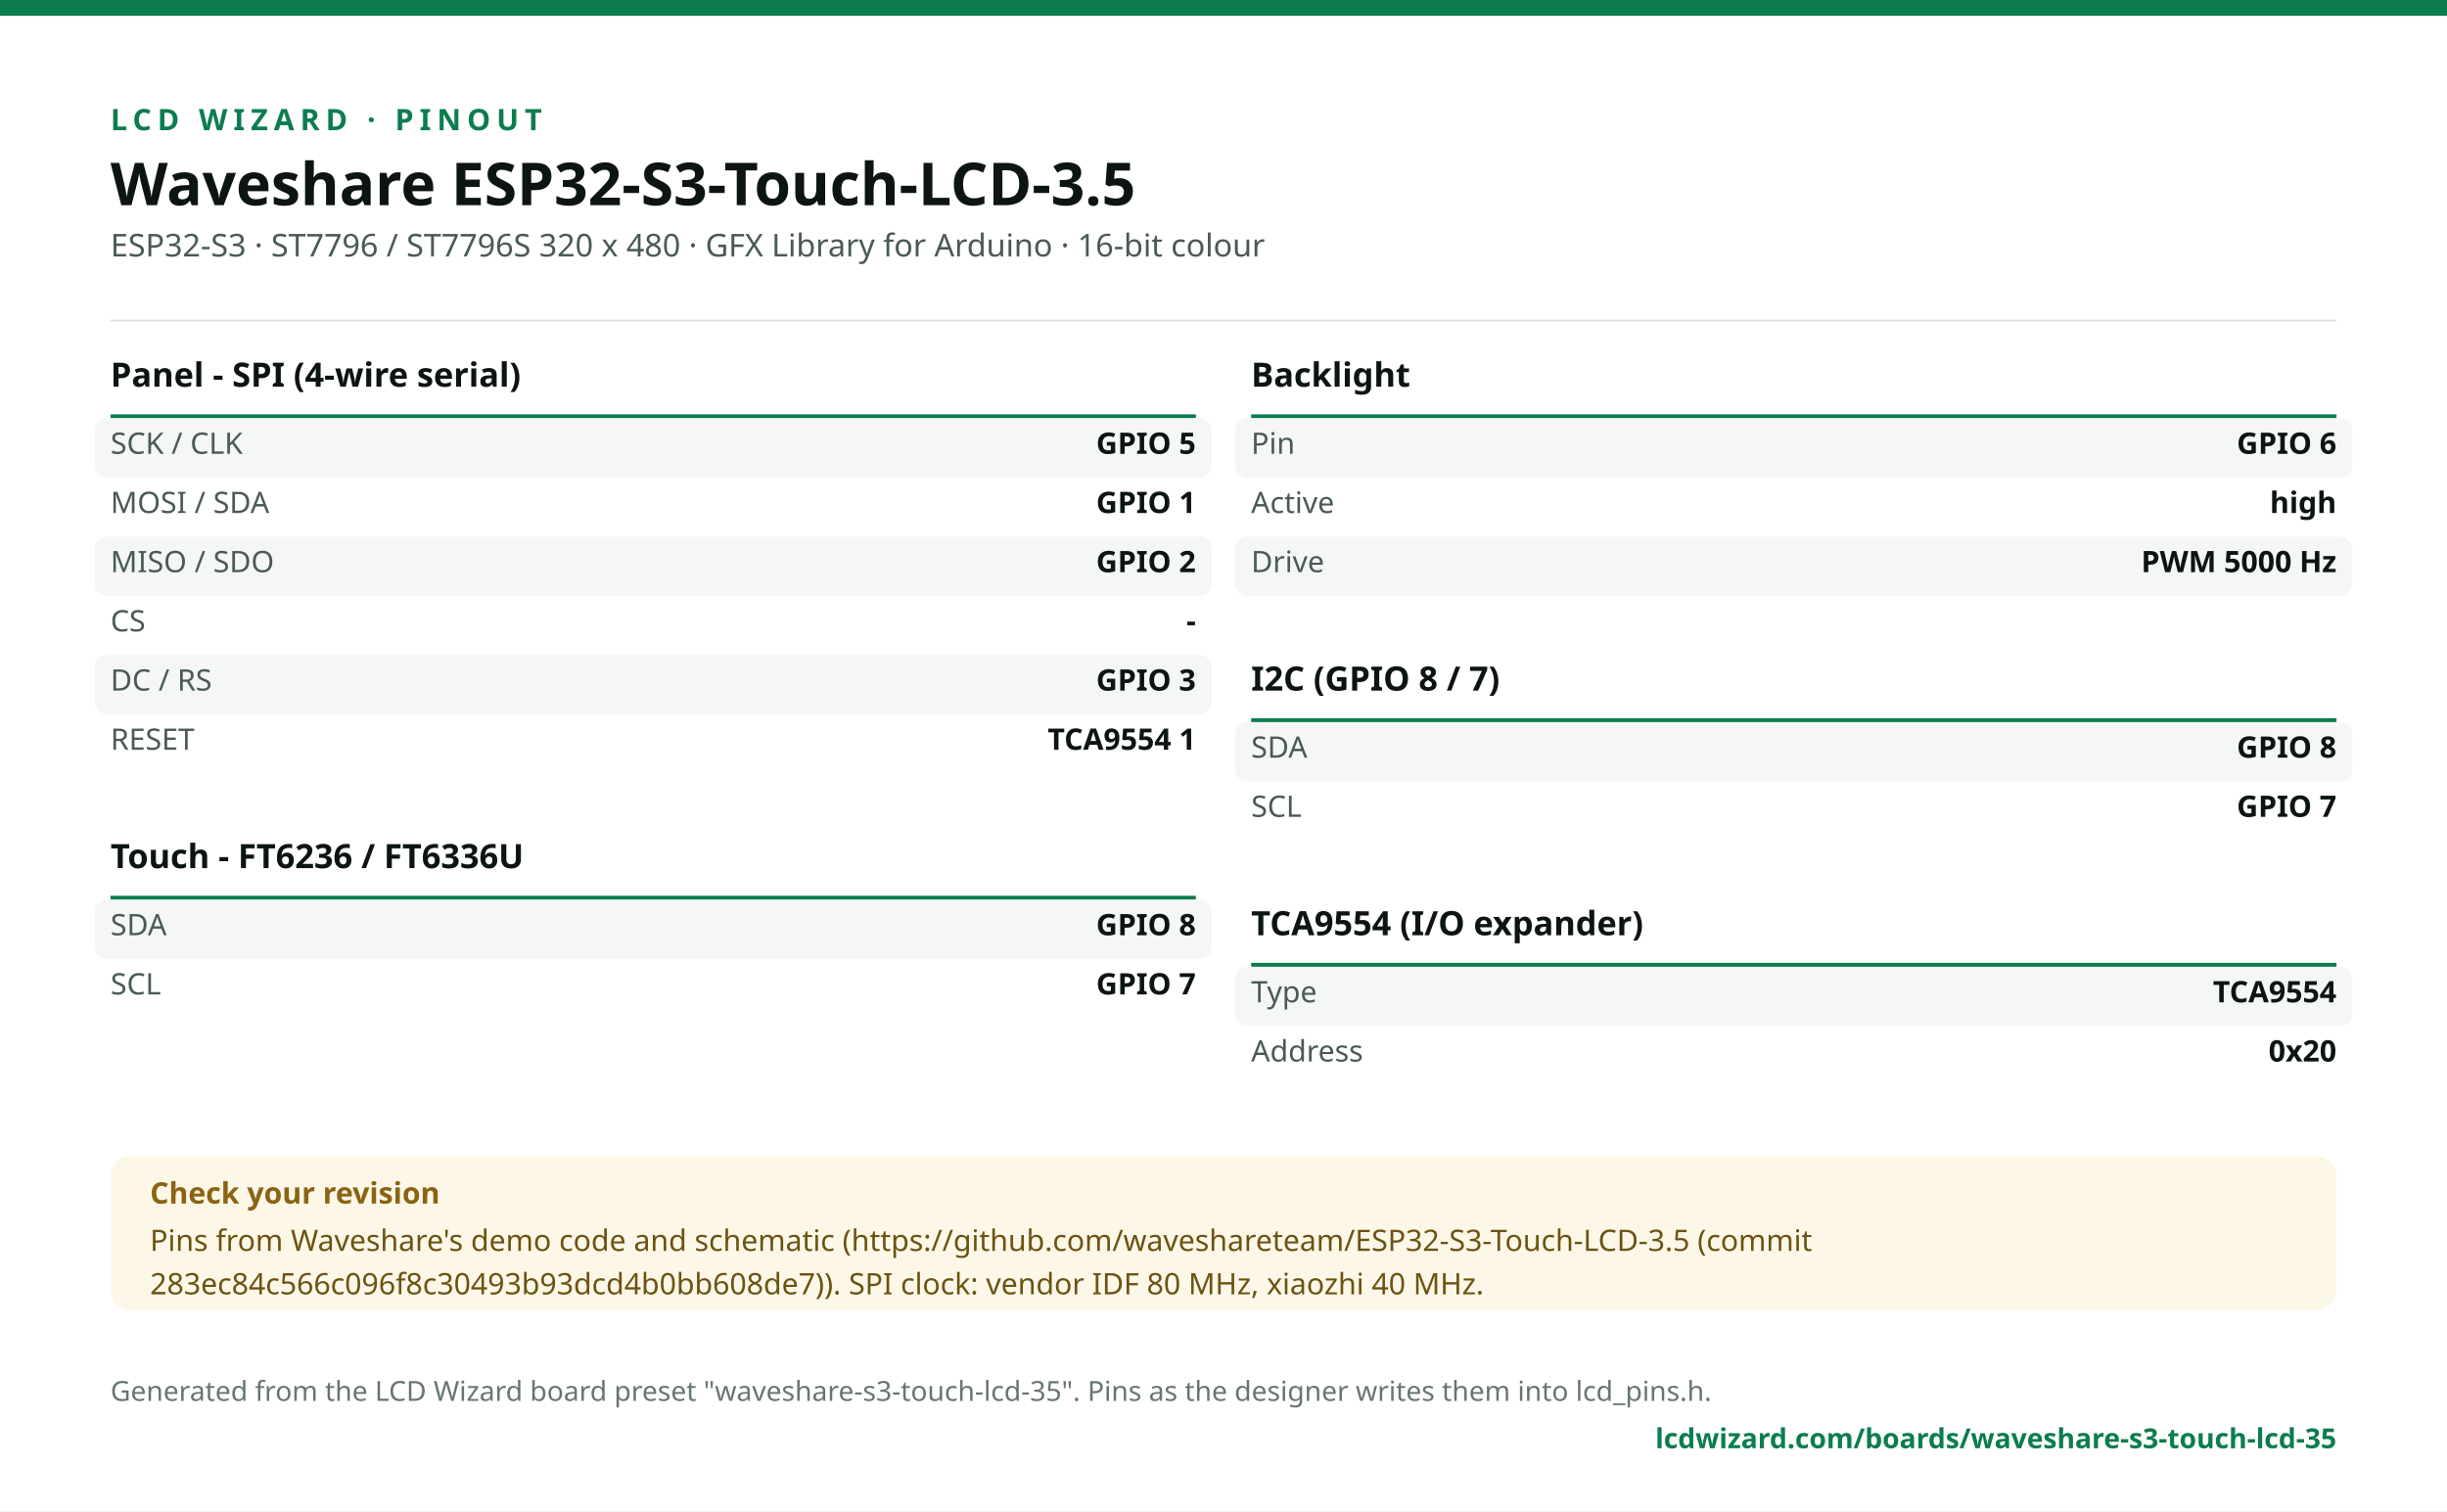
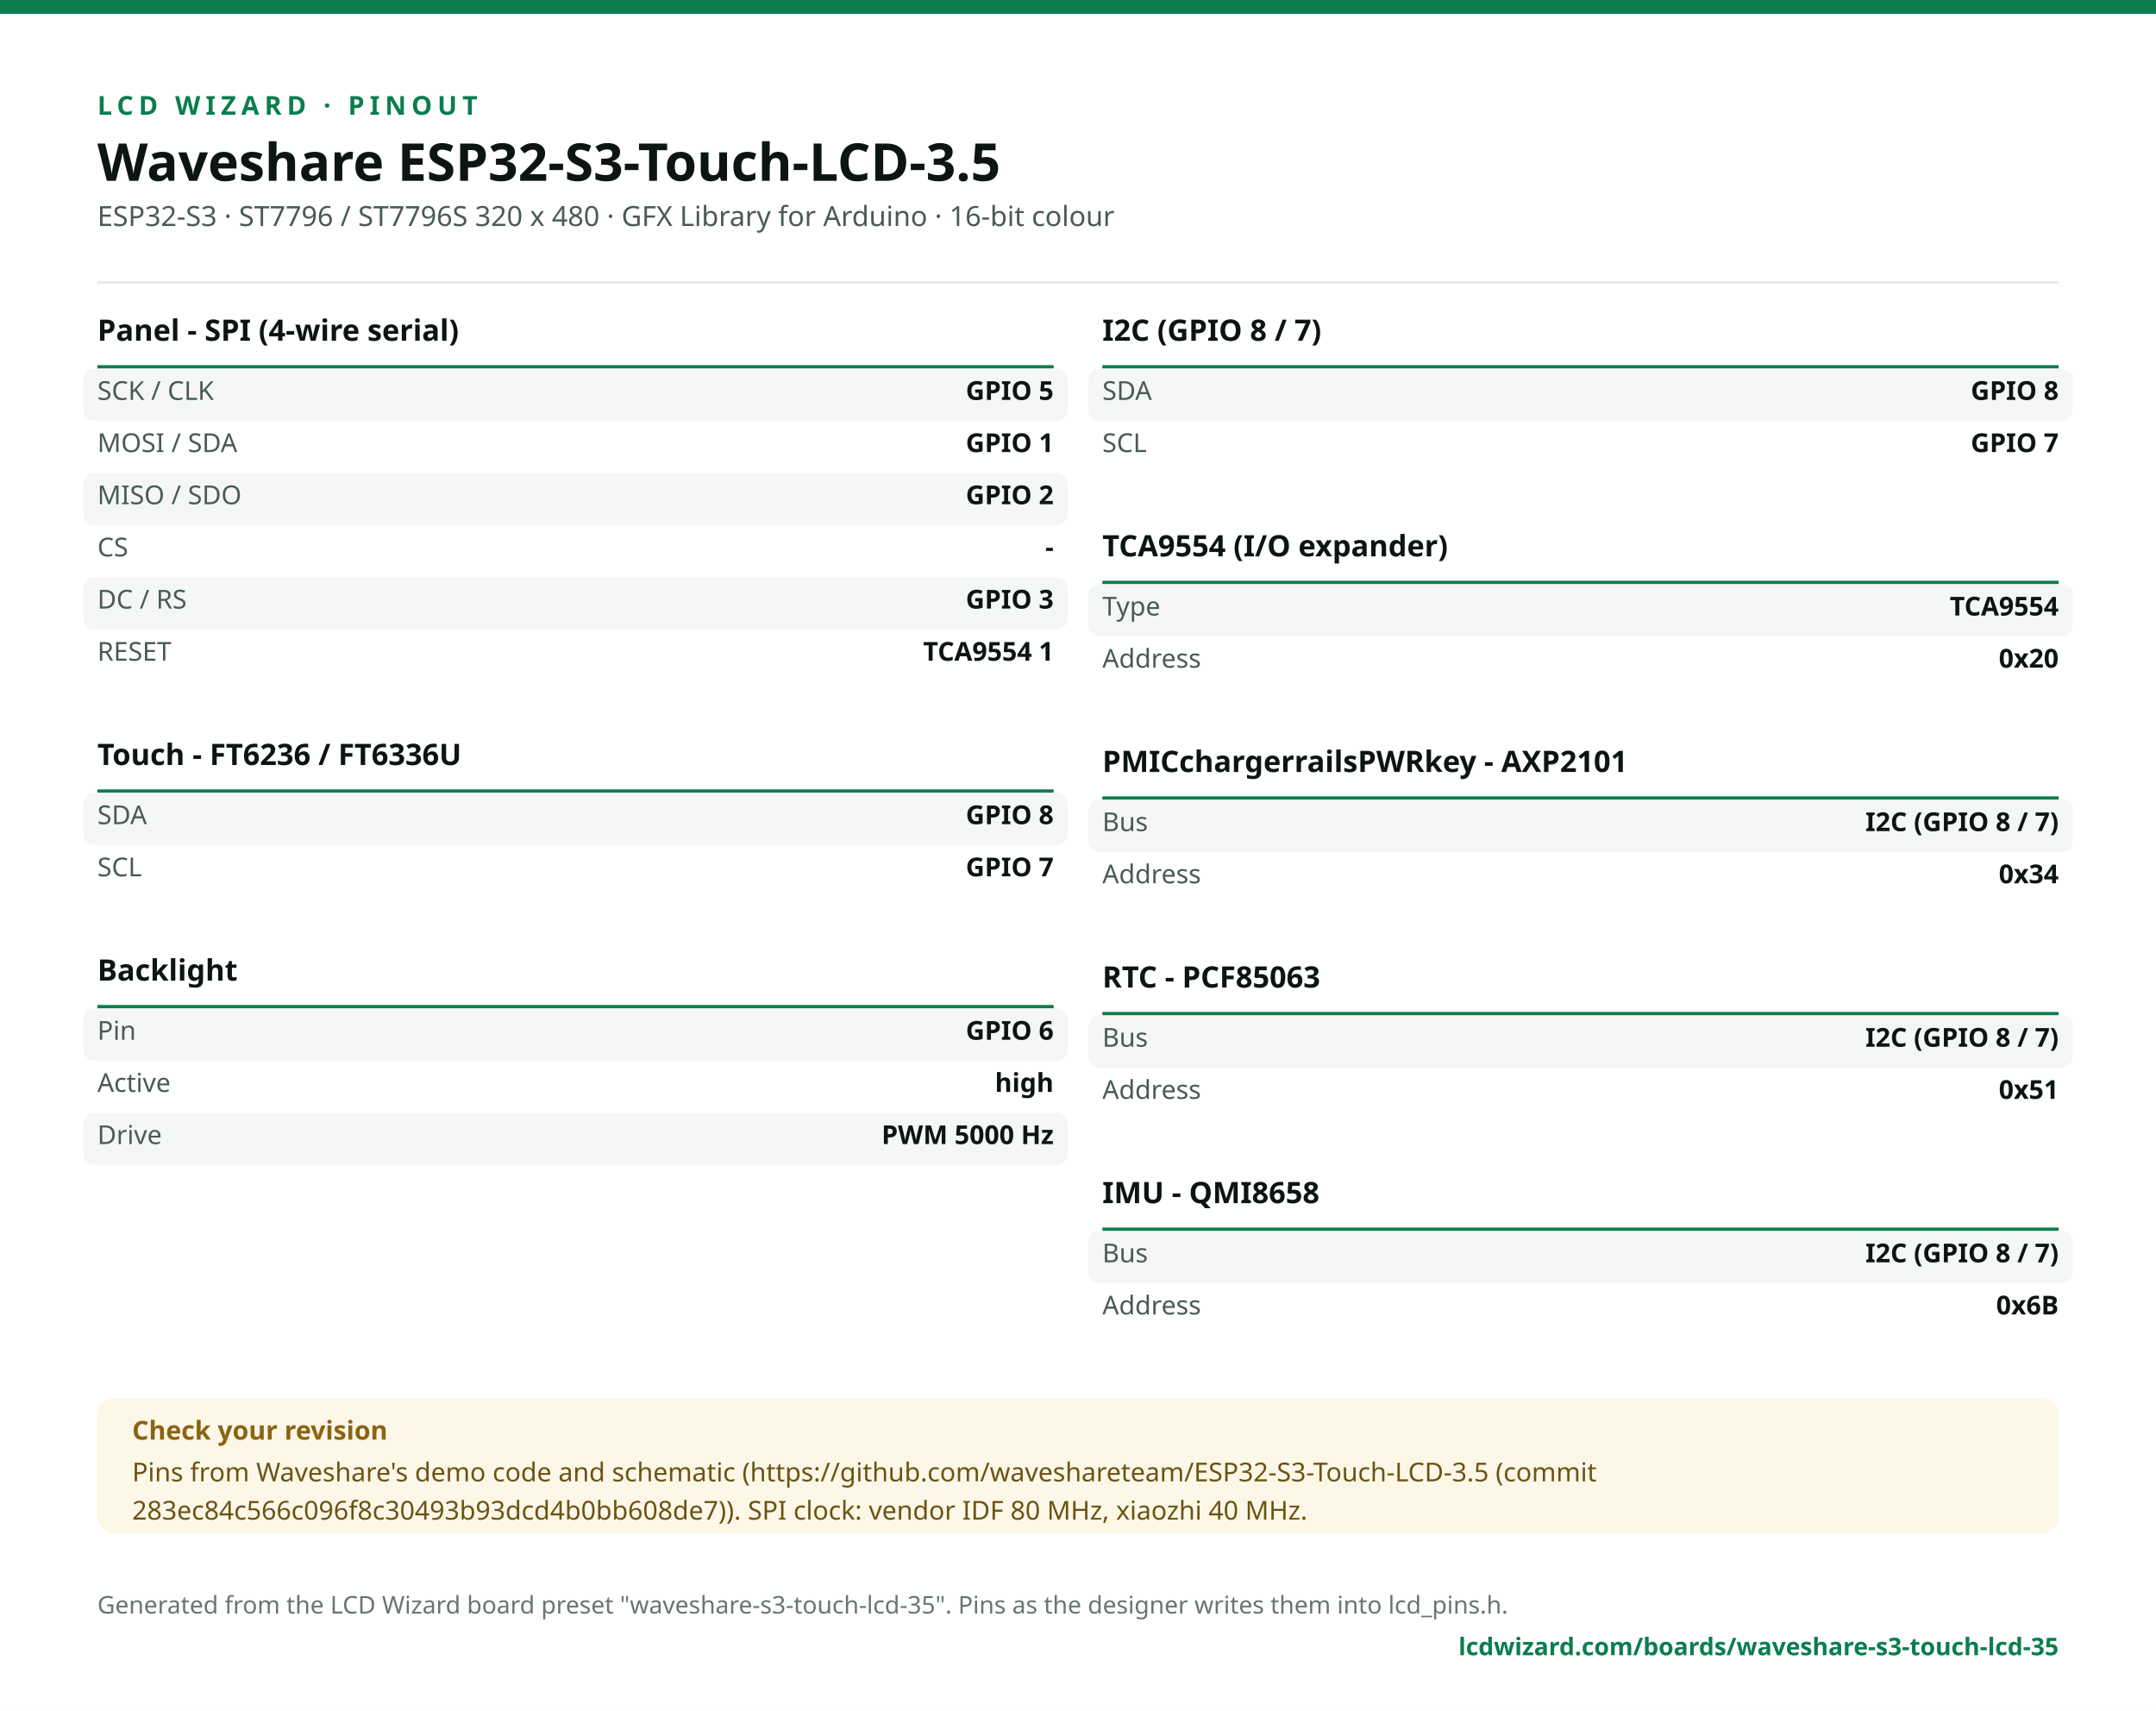
- <svg xmlns="http://www.w3.org/2000/svg" width="1240" height="766" viewBox="0 0 1240 766">
-   <rect width="1240" height="766" fill="#ffffff" />
+ <svg xmlns="http://www.w3.org/2000/svg" width="1240" height="984" viewBox="0 0 1240 984">
+   <rect width="1240" height="984" fill="#ffffff" />
  <rect x="0" y="0" width="1240" height="8" fill="#0b7d4e" />
  <text x="56" y="66" font-family="Montserrat" font-weight="700" font-size="15" letter-spacing="3" fill="#0b7d4e">LCD WIZARD  ·  PINOUT</text>
  <text x="56" y="104" font-family="Montserrat" font-weight="700" font-size="30" fill="#0d1513">Waveshare ESP32-S3-Touch-LCD-3.5</text>
  <text x="56" y="130" font-family="Montserrat" font-weight="500" font-size="16" fill="#4a5a55">ESP32-S3   ·   ST7796 / ST7796S 320 x 480   ·   GFX Library for Arduino   ·   16-bit colour</text>
  <rect x="56" y="162" width="1128" height="1" fill="#dbe3df" />
  <text x="56" y="196" font-family="Montserrat" font-weight="700" font-size="17" fill="#0d1513">Panel - SPI (4-wire serial)</text>
  <rect x="56" y="210" width="550" height="2" fill="#0b7d4e" />
  <rect x="48" y="212" width="566" height="30" rx="6" fill="#f4f7f5" />
  <text x="56" y="230" font-family="Montserrat" font-weight="500" font-size="15" fill="#4a5a55">SCK / CLK</text>
  <text x="606" text-anchor="end" y="230" font-family="Montserrat" font-weight="700" font-size="15" fill="#0d1513">GPIO 5</text>
  <text x="56" y="260" font-family="Montserrat" font-weight="500" font-size="15" fill="#4a5a55">MOSI / SDA</text>
  <text x="606" text-anchor="end" y="260" font-family="Montserrat" font-weight="700" font-size="15" fill="#0d1513">GPIO 1</text>
  <rect x="48" y="272" width="566" height="30" rx="6" fill="#f4f7f5" />
  <text x="56" y="290" font-family="Montserrat" font-weight="500" font-size="15" fill="#4a5a55">MISO / SDO</text>
  <text x="606" text-anchor="end" y="290" font-family="Montserrat" font-weight="700" font-size="15" fill="#0d1513">GPIO 2</text>
  <text x="56" y="320" font-family="Montserrat" font-weight="500" font-size="15" fill="#4a5a55">CS</text>
  <text x="606" text-anchor="end" y="320" font-family="Montserrat" font-weight="700" font-size="15" fill="#0d1513">-</text>
  <rect x="48" y="332" width="566" height="30" rx="6" fill="#f4f7f5" />
  <text x="56" y="350" font-family="Montserrat" font-weight="500" font-size="15" fill="#4a5a55">DC / RS</text>
  <text x="606" text-anchor="end" y="350" font-family="Montserrat" font-weight="700" font-size="15" fill="#0d1513">GPIO 3</text>
  <text x="56" y="380" font-family="Montserrat" font-weight="500" font-size="15" fill="#4a5a55">RESET</text>
  <text x="606" text-anchor="end" y="380" font-family="Montserrat" font-weight="700" font-size="15" fill="#0d1513">TCA9554 1</text>
  <text x="56" y="440" font-family="Montserrat" font-weight="700" font-size="17" fill="#0d1513">Touch - FT6236 / FT6336U</text>
  <rect x="56" y="454" width="550" height="2" fill="#0b7d4e" />
  <rect x="48" y="456" width="566" height="30" rx="6" fill="#f4f7f5" />
  <text x="56" y="474" font-family="Montserrat" font-weight="500" font-size="15" fill="#4a5a55">SDA</text>
  <text x="606" text-anchor="end" y="474" font-family="Montserrat" font-weight="700" font-size="15" fill="#0d1513">GPIO 8</text>
  <text x="56" y="504" font-family="Montserrat" font-weight="500" font-size="15" fill="#4a5a55">SCL</text>
  <text x="606" text-anchor="end" y="504" font-family="Montserrat" font-weight="700" font-size="15" fill="#0d1513">GPIO 7</text>
-   <text x="634" y="196" font-family="Montserrat" font-weight="700" font-size="17" fill="#0d1513">Backlight</text>
+   <text x="56" y="564" font-family="Montserrat" font-weight="700" font-size="17" fill="#0d1513">Backlight</text>
+   <rect x="56" y="578" width="550" height="2" fill="#0b7d4e" />
+   <rect x="48" y="580" width="566" height="30" rx="6" fill="#f4f7f5" />
+   <text x="56" y="598" font-family="Montserrat" font-weight="500" font-size="15" fill="#4a5a55">Pin</text>
+   <text x="606" text-anchor="end" y="598" font-family="Montserrat" font-weight="700" font-size="15" fill="#0d1513">GPIO 6</text>
+   <text x="56" y="628" font-family="Montserrat" font-weight="500" font-size="15" fill="#4a5a55">Active</text>
+   <text x="606" text-anchor="end" y="628" font-family="Montserrat" font-weight="700" font-size="15" fill="#0d1513">high</text>
+   <rect x="48" y="640" width="566" height="30" rx="6" fill="#f4f7f5" />
+   <text x="56" y="658" font-family="Montserrat" font-weight="500" font-size="15" fill="#4a5a55">Drive</text>
+   <text x="606" text-anchor="end" y="658" font-family="Montserrat" font-weight="700" font-size="15" fill="#0d1513">PWM 5000 Hz</text>
+   <text x="634" y="196" font-family="Montserrat" font-weight="700" font-size="17" fill="#0d1513">I2C (GPIO 8 / 7)</text>
  <rect x="634" y="210" width="550" height="2" fill="#0b7d4e" />
  <rect x="626" y="212" width="566" height="30" rx="6" fill="#f4f7f5" />
-   <text x="634" y="230" font-family="Montserrat" font-weight="500" font-size="15" fill="#4a5a55">Pin</text>
-   <text x="1184" text-anchor="end" y="230" font-family="Montserrat" font-weight="700" font-size="15" fill="#0d1513">GPIO 6</text>
-   <text x="634" y="260" font-family="Montserrat" font-weight="500" font-size="15" fill="#4a5a55">Active</text>
-   <text x="1184" text-anchor="end" y="260" font-family="Montserrat" font-weight="700" font-size="15" fill="#0d1513">high</text>
-   <rect x="626" y="272" width="566" height="30" rx="6" fill="#f4f7f5" />
-   <text x="634" y="290" font-family="Montserrat" font-weight="500" font-size="15" fill="#4a5a55">Drive</text>
-   <text x="1184" text-anchor="end" y="290" font-family="Montserrat" font-weight="700" font-size="15" fill="#0d1513">PWM 5000 Hz</text>
-   <text x="634" y="350" font-family="Montserrat" font-weight="700" font-size="17" fill="#0d1513">I2C (GPIO 8 / 7)</text>
-   <rect x="634" y="364" width="550" height="2" fill="#0b7d4e" />
-   <rect x="626" y="366" width="566" height="30" rx="6" fill="#f4f7f5" />
-   <text x="634" y="384" font-family="Montserrat" font-weight="500" font-size="15" fill="#4a5a55">SDA</text>
-   <text x="1184" text-anchor="end" y="384" font-family="Montserrat" font-weight="700" font-size="15" fill="#0d1513">GPIO 8</text>
-   <text x="634" y="414" font-family="Montserrat" font-weight="500" font-size="15" fill="#4a5a55">SCL</text>
-   <text x="1184" text-anchor="end" y="414" font-family="Montserrat" font-weight="700" font-size="15" fill="#0d1513">GPIO 7</text>
-   <text x="634" y="474" font-family="Montserrat" font-weight="700" font-size="17" fill="#0d1513">TCA9554 (I/O expander)</text>
-   <rect x="634" y="488" width="550" height="2" fill="#0b7d4e" />
-   <rect x="626" y="490" width="566" height="30" rx="6" fill="#f4f7f5" />
-   <text x="634" y="508" font-family="Montserrat" font-weight="500" font-size="15" fill="#4a5a55">Type</text>
-   <text x="1184" text-anchor="end" y="508" font-family="Montserrat" font-weight="700" font-size="15" fill="#0d1513">TCA9554</text>
-   <text x="634" y="538" font-family="Montserrat" font-weight="500" font-size="15" fill="#4a5a55">Address</text>
-   <text x="1184" text-anchor="end" y="538" font-family="Montserrat" font-weight="700" font-size="15" fill="#0d1513">0x20</text>
-   <rect x="56" y="586" width="1128" height="78" rx="10" fill="#fdf7e8" />
-   <text x="76" y="610" font-family="Montserrat" font-weight="700" font-size="15" fill="#8a6412">Check your revision</text>
-   <text x="76" y="634" font-family="Montserrat" font-weight="500" font-size="15" fill="#6b5312">Pins from Waveshare's demo code and schematic (https://github.com/waveshareteam/ESP32-S3-Touch-LCD-3.5 (commit</text>
-   <text x="76" y="656" font-family="Montserrat" font-weight="500" font-size="15" fill="#6b5312">283ec84c566c096f8c30493b93dcd4b0bb608de7)). SPI clock: vendor IDF 80 MHz, xiaozhi 40 MHz.</text>
-   <text x="56" y="710" font-family="Montserrat" font-weight="500" font-size="14" fill="#687570">Generated from the LCD Wizard board preset "waveshare-s3-touch-lcd-35". Pins as the designer writes them into lcd_pins.h.</text>
-   <text x="1184" text-anchor="end" y="734" font-family="Montserrat" font-weight="700" font-size="14" fill="#0b7d4e">lcdwizard.com/boards/waveshare-s3-touch-lcd-35</text>
+   <text x="634" y="230" font-family="Montserrat" font-weight="500" font-size="15" fill="#4a5a55">SDA</text>
+   <text x="1184" text-anchor="end" y="230" font-family="Montserrat" font-weight="700" font-size="15" fill="#0d1513">GPIO 8</text>
+   <text x="634" y="260" font-family="Montserrat" font-weight="500" font-size="15" fill="#4a5a55">SCL</text>
+   <text x="1184" text-anchor="end" y="260" font-family="Montserrat" font-weight="700" font-size="15" fill="#0d1513">GPIO 7</text>
+   <text x="634" y="320" font-family="Montserrat" font-weight="700" font-size="17" fill="#0d1513">TCA9554 (I/O expander)</text>
+   <rect x="634" y="334" width="550" height="2" fill="#0b7d4e" />
+   <rect x="626" y="336" width="566" height="30" rx="6" fill="#f4f7f5" />
+   <text x="634" y="354" font-family="Montserrat" font-weight="500" font-size="15" fill="#4a5a55">Type</text>
+   <text x="1184" text-anchor="end" y="354" font-family="Montserrat" font-weight="700" font-size="15" fill="#0d1513">TCA9554</text>
+   <text x="634" y="384" font-family="Montserrat" font-weight="500" font-size="15" fill="#4a5a55">Address</text>
+   <text x="1184" text-anchor="end" y="384" font-family="Montserrat" font-weight="700" font-size="15" fill="#0d1513">0x20</text>
+   <text x="634" y="444" font-family="Montserrat" font-weight="700" font-size="17" fill="#0d1513">PMICchargerrailsPWRkey - AXP2101</text>
+   <rect x="634" y="458" width="550" height="2" fill="#0b7d4e" />
+   <rect x="626" y="460" width="566" height="30" rx="6" fill="#f4f7f5" />
+   <text x="634" y="478" font-family="Montserrat" font-weight="500" font-size="15" fill="#4a5a55">Bus</text>
+   <text x="1184" text-anchor="end" y="478" font-family="Montserrat" font-weight="700" font-size="15" fill="#0d1513">I2C (GPIO 8 / 7)</text>
+   <text x="634" y="508" font-family="Montserrat" font-weight="500" font-size="15" fill="#4a5a55">Address</text>
+   <text x="1184" text-anchor="end" y="508" font-family="Montserrat" font-weight="700" font-size="15" fill="#0d1513">0x34</text>
+   <text x="634" y="568" font-family="Montserrat" font-weight="700" font-size="17" fill="#0d1513">RTC - PCF85063</text>
+   <rect x="634" y="582" width="550" height="2" fill="#0b7d4e" />
+   <rect x="626" y="584" width="566" height="30" rx="6" fill="#f4f7f5" />
+   <text x="634" y="602" font-family="Montserrat" font-weight="500" font-size="15" fill="#4a5a55">Bus</text>
+   <text x="1184" text-anchor="end" y="602" font-family="Montserrat" font-weight="700" font-size="15" fill="#0d1513">I2C (GPIO 8 / 7)</text>
+   <text x="634" y="632" font-family="Montserrat" font-weight="500" font-size="15" fill="#4a5a55">Address</text>
+   <text x="1184" text-anchor="end" y="632" font-family="Montserrat" font-weight="700" font-size="15" fill="#0d1513">0x51</text>
+   <text x="634" y="692" font-family="Montserrat" font-weight="700" font-size="17" fill="#0d1513">IMU - QMI8658</text>
+   <rect x="634" y="706" width="550" height="2" fill="#0b7d4e" />
+   <rect x="626" y="708" width="566" height="30" rx="6" fill="#f4f7f5" />
+   <text x="634" y="726" font-family="Montserrat" font-weight="500" font-size="15" fill="#4a5a55">Bus</text>
+   <text x="1184" text-anchor="end" y="726" font-family="Montserrat" font-weight="700" font-size="15" fill="#0d1513">I2C (GPIO 8 / 7)</text>
+   <text x="634" y="756" font-family="Montserrat" font-weight="500" font-size="15" fill="#4a5a55">Address</text>
+   <text x="1184" text-anchor="end" y="756" font-family="Montserrat" font-weight="700" font-size="15" fill="#0d1513">0x6B</text>
+   <rect x="56" y="804" width="1128" height="78" rx="10" fill="#fdf7e8" />
+   <text x="76" y="828" font-family="Montserrat" font-weight="700" font-size="15" fill="#8a6412">Check your revision</text>
+   <text x="76" y="852" font-family="Montserrat" font-weight="500" font-size="15" fill="#6b5312">Pins from Waveshare's demo code and schematic (https://github.com/waveshareteam/ESP32-S3-Touch-LCD-3.5 (commit</text>
+   <text x="76" y="874" font-family="Montserrat" font-weight="500" font-size="15" fill="#6b5312">283ec84c566c096f8c30493b93dcd4b0bb608de7)). SPI clock: vendor IDF 80 MHz, xiaozhi 40 MHz.</text>
+   <text x="56" y="928" font-family="Montserrat" font-weight="500" font-size="14" fill="#687570">Generated from the LCD Wizard board preset "waveshare-s3-touch-lcd-35". Pins as the designer writes them into lcd_pins.h.</text>
+   <text x="1184" text-anchor="end" y="952" font-family="Montserrat" font-weight="700" font-size="14" fill="#0b7d4e">lcdwizard.com/boards/waveshare-s3-touch-lcd-35</text>
</svg>
